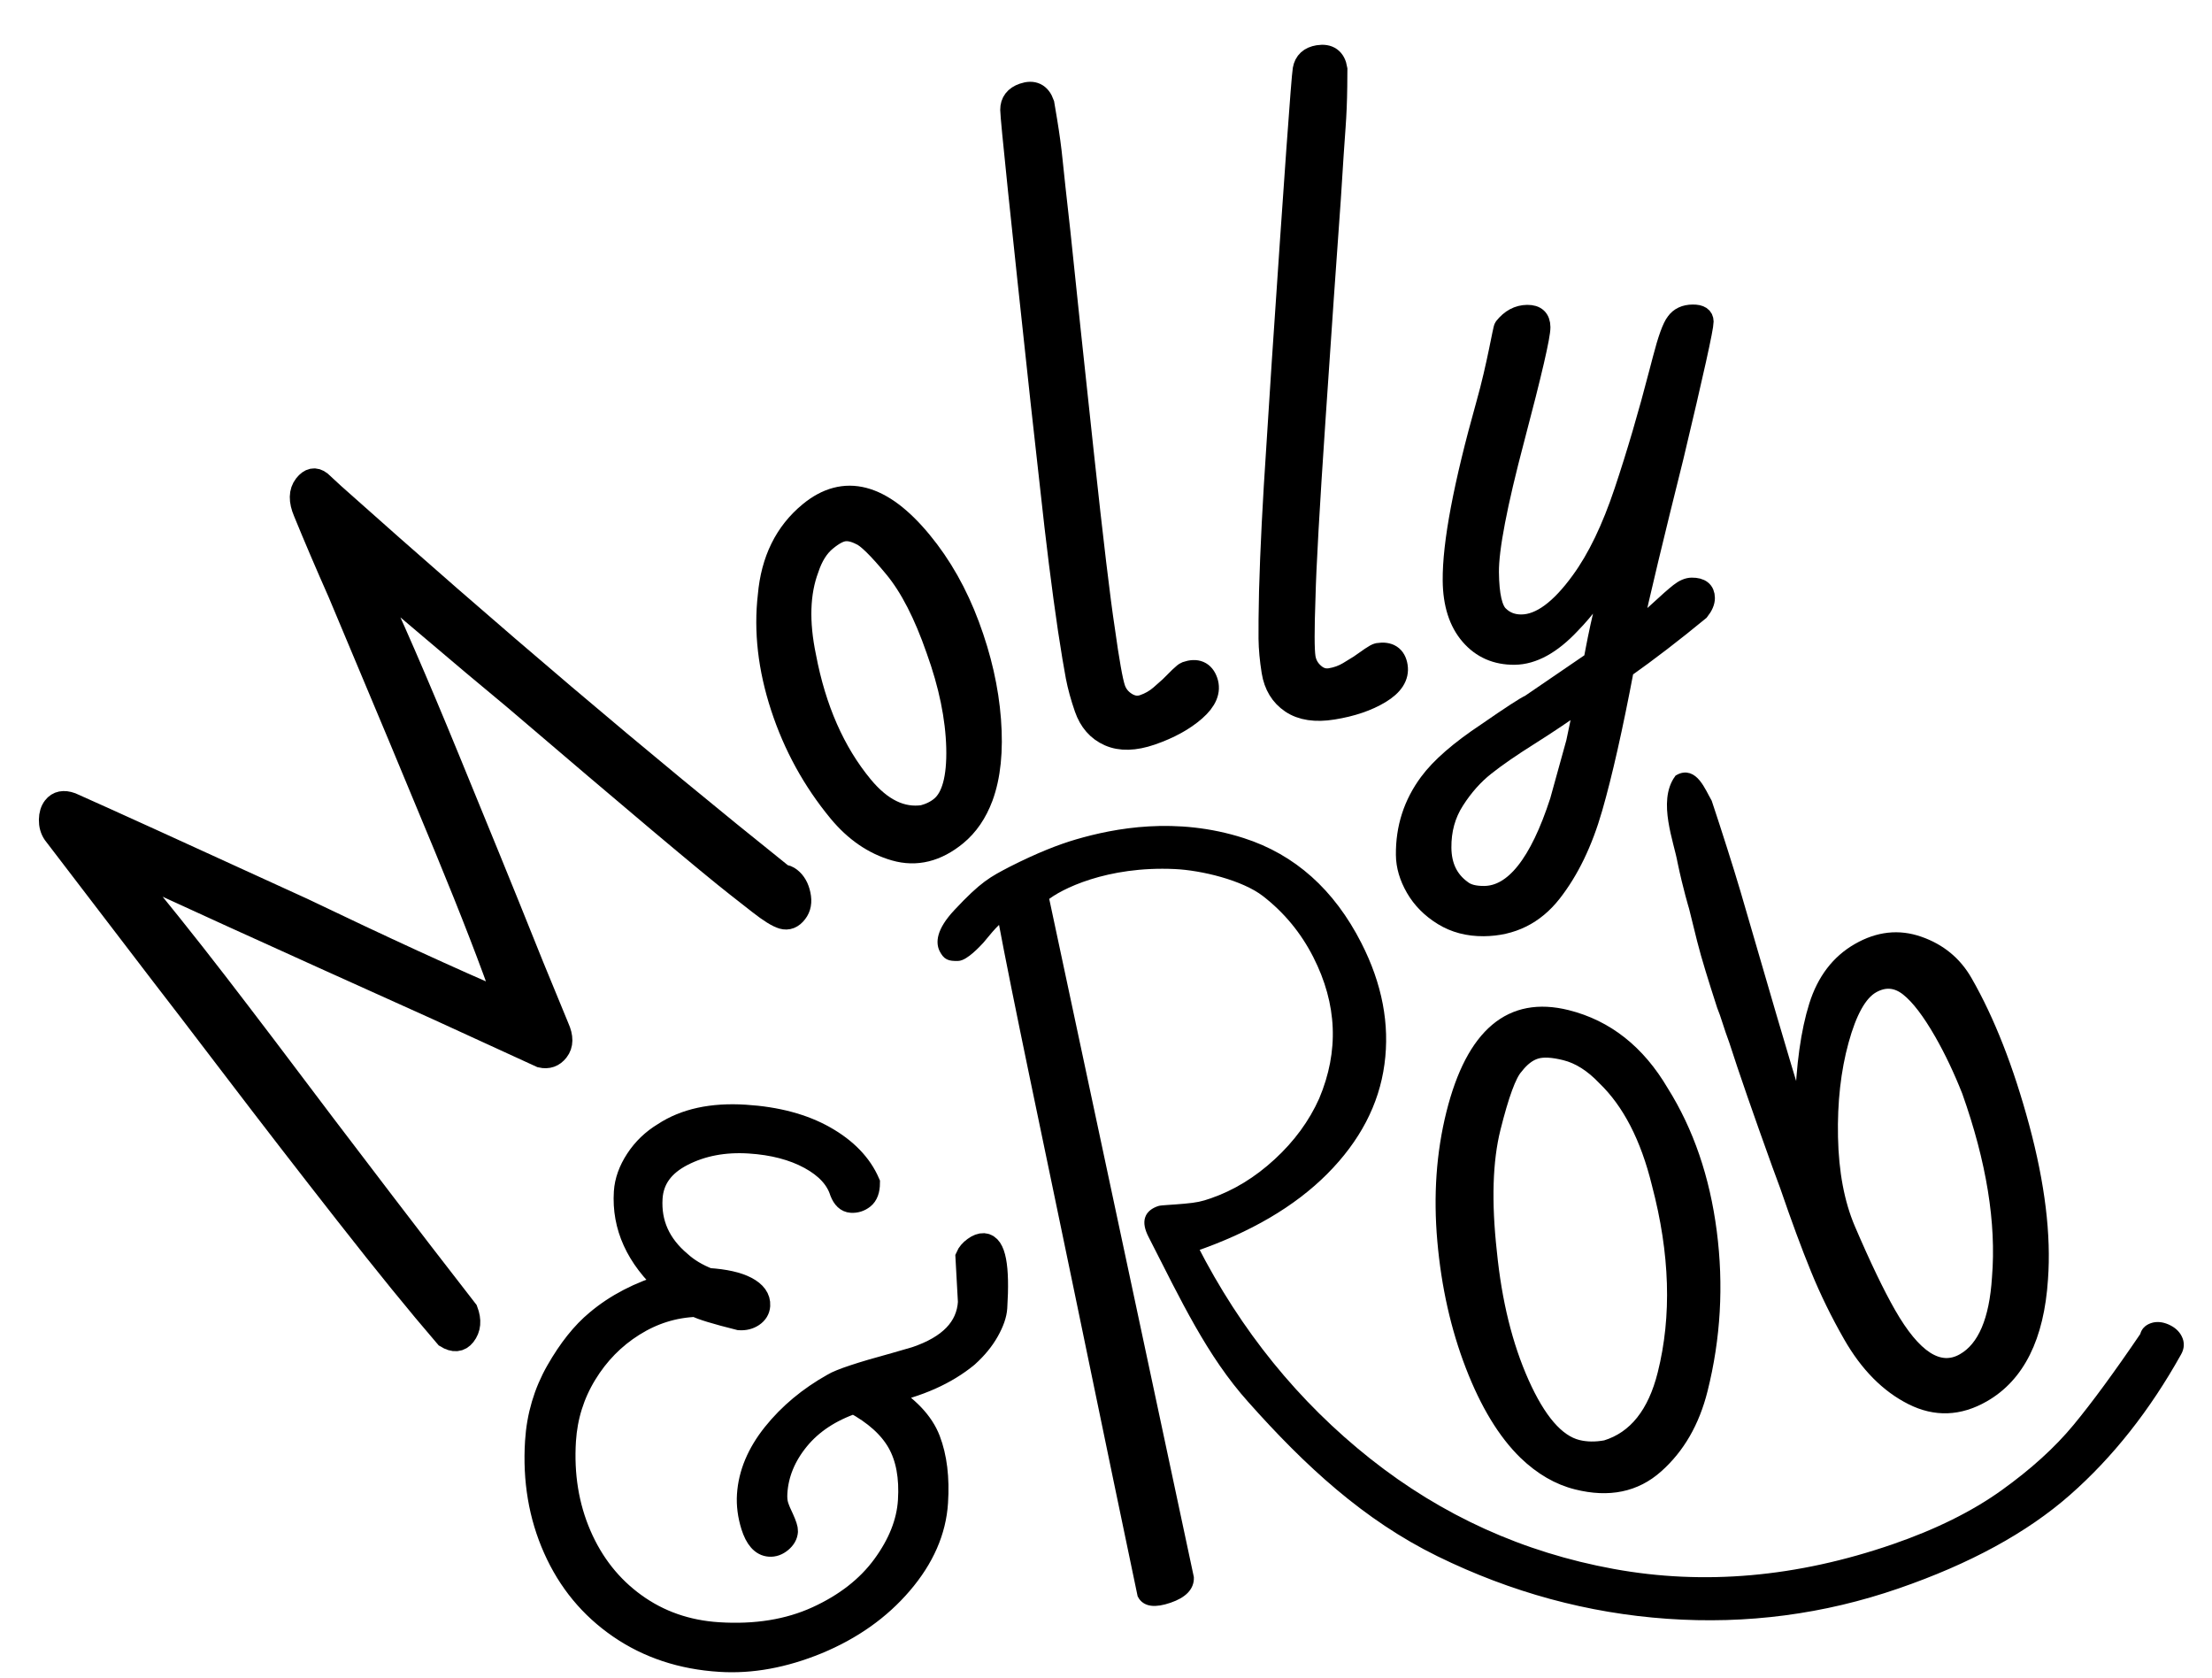
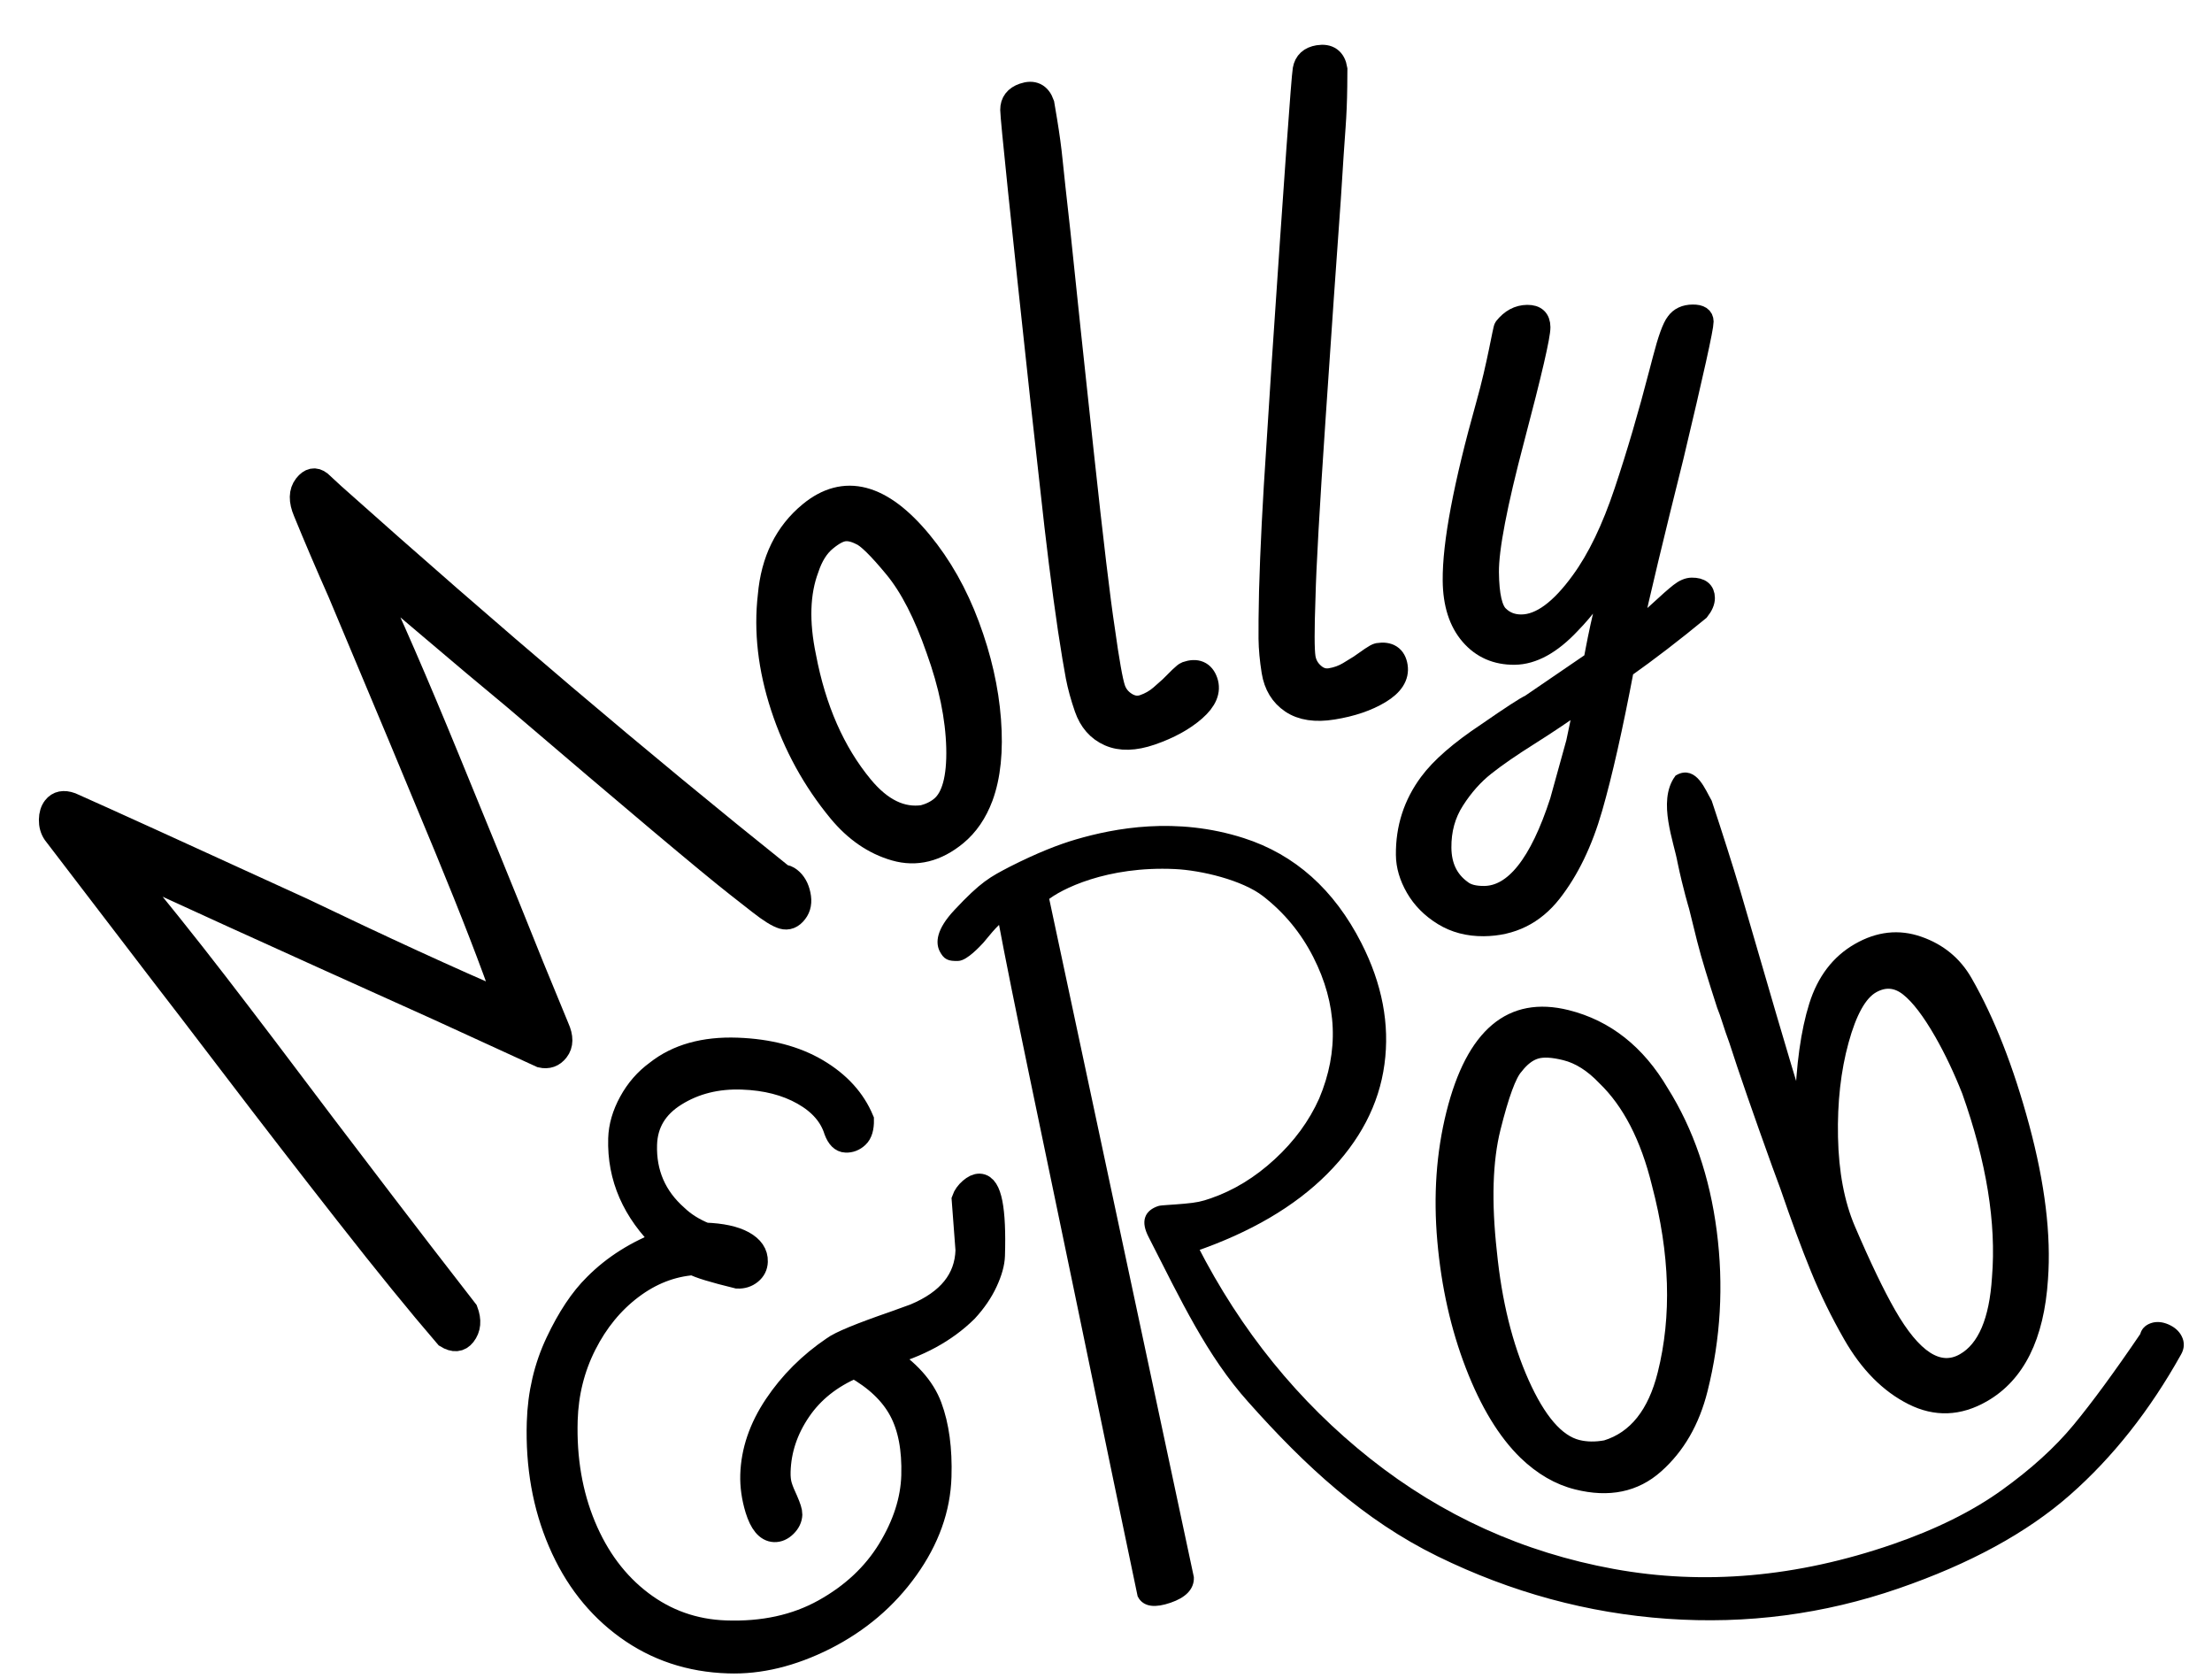
<svg xmlns="http://www.w3.org/2000/svg" version="1.1" id="Layer_1" x="0px" y="0px" viewBox="0 0 480.67 364.44" style="enable-background:new 0 0 480.67 364.44;" xml:space="preserve">
  <style type="text/css">
	.st0{stroke:#000000;stroke-width:2;stroke-miterlimit:10;}
	.st1{stroke:#000000;stroke-width:5;stroke-miterlimit:10;}
	.st2{stroke:#000000;stroke-width:4;stroke-miterlimit:10;}
</style>
  <path class="st0" d="M362.38,350.68c-17.14-1.2-33.65-5.69-49.54-13.47c-15.89-7.79-28.54-19.46-40.85-33.3  c-8.84-9.86-14.44-21.78-21.52-35.65c-1.53-2.99-0.78-4.51,1.52-5.3c0.41-0.14,2.69-0.21,5.43-0.46c2.81-0.25,3.95-0.51,5.97-1.21  c5.14-1.77,9.9-4.67,14.28-8.71c4.38-4.03,7.68-8.55,9.91-13.54c4.46-10.58,4.02-21.1-1.32-31.59c-2.75-5.39-6.49-9.91-11.21-13.57  c-4.72-3.65-13.84-5.81-19.72-6.08c-15-0.7-25.28,4.45-28.44,7.08l31.54,147.86c0.06,1.98-1.41,3.48-4.38,4.5  c-3.11,1.07-5.07,0.81-5.89-0.79c-2.35-11.16-7-33.53-13.95-67.11c-6.95-33.58-13.05-62.04-16.45-80.24  c-1.91,1.25-4.12,4.28-4.84,5.06c-0.72,0.78-3.36,3.6-4.81,3.61c-1.84,0.01-2.27-0.16-3.02-1.56c-0.68-1.34-0.76-3.77,3.02-7.81  c5.73-6.13,7.6-7.03,11.72-9.19c6.04-3.06,10.55-4.8,14.26-5.89c8.28-2.42,21.46-4.93,35.89-0.29c10.84,3.48,19.16,10.92,24.96,22.3  c4.43,8.69,6.07,17.28,4.91,25.77c-1.15,8.5-5.2,16.23-12.13,23.2c-6.94,6.97-16.42,12.53-28.45,16.67  c9.52,18.67,22.14,34.24,37.88,46.72c15.74,12.47,33.51,20.52,53.32,24.14c19.8,3.62,40.18,1.82,61.14-5.4  c9.46-3.26,17.42-7.21,23.89-11.84c6.46-4.63,11.73-9.41,15.81-14.34c4.08-4.93,8.98-11.61,14.7-20.03c0.18-0.89,0.75-1.49,1.7-1.82  c0.94-0.33,1.98-0.24,3.11,0.25c1.12,0.49,1.92,1.19,2.37,2.09c0.51,1,0.47,2.01-0.12,3.03c-6.73,12.06-14.7,22.14-23.92,30.25  c-9.22,8.11-21.53,14.82-36.94,20.13C396.13,349.7,379.52,351.88,362.38,350.68z" />
  <g>
-     <path class="st1" d="M134.65,353.49c-6.26-4.3-10.97-9.99-14.12-17.08c-3.16-7.08-4.47-14.84-3.94-23.25   c0.35-5.53,1.86-10.63,4.52-15.29c2.66-4.66,5.53-8.26,8.61-10.81c4.17-3.52,9.28-6.17,15.33-7.96   c-6.58-5.97-9.64-12.69-9.16-20.15c0.15-2.32,0.98-4.65,2.5-6.97c1.52-2.32,3.49-4.21,5.9-5.66c4.57-3.01,10.45-4.29,17.64-3.83   c6.84,0.43,12.59,1.97,17.24,4.6c4.65,2.63,7.83,5.93,9.55,9.9c-0.01,1.53-0.4,2.59-1.17,3.19c-0.77,0.6-1.62,0.86-2.56,0.8   c-0.94-0.06-1.67-0.75-2.19-2.07c-0.93-2.96-3.2-5.41-6.81-7.38c-3.61-1.96-7.99-3.1-13.12-3.43c-5.48-0.35-10.35,0.57-14.61,2.76   c-4.26,2.19-6.52,5.32-6.78,9.41c-0.35,5.53,1.76,10.22,6.33,14.05c1.62,1.47,3.65,2.69,6.08,3.65c3.59,0.23,6.35,0.85,8.26,1.85   c1.91,1.01,2.82,2.27,2.72,3.8c-0.06,0.88-0.49,1.6-1.3,2.15c-0.81,0.55-1.77,0.79-2.88,0.72c-5.16-1.29-8.32-2.26-9.48-2.9   c-4.82,0.18-9.36,1.6-13.61,4.27c-4.25,2.67-7.72,6.21-10.41,10.63c-2.69,4.42-4.19,9.23-4.53,14.45   c-0.47,7.46,0.64,14.31,3.34,20.56c2.7,6.25,6.67,11.27,11.93,15.07c5.26,3.8,11.31,5.91,18.16,6.35   c8.13,0.52,15.29-0.64,21.49-3.47c6.19-2.83,11.01-6.59,14.44-11.28c3.43-4.69,5.3-9.4,5.6-14.14c0.33-5.13-0.46-9.37-2.35-12.71   c-1.9-3.34-5.13-6.24-9.69-8.71c-5.18,1.77-9.24,4.45-12.18,8.04c-2.94,3.6-4.54,7.48-4.8,11.65c-0.07,1.12,0.02,2.08,0.27,2.86   c0.25,0.78,0.64,1.71,1.17,2.79c0.6,1.33,0.89,2.23,0.86,2.71c-0.05,0.8-0.46,1.52-1.23,2.16c-0.77,0.64-1.58,0.93-2.44,0.87   c-1.63-0.1-2.87-1.51-3.73-4.22c-0.71-2.3-1-4.53-0.86-6.7c0.29-4.57,2.14-8.98,5.54-13.23c3.41-4.25,7.69-7.82,12.86-10.72   c1.52-0.95,6-2.44,13.43-4.46l4.46-1.29c7.46-2.5,11.37-6.56,11.73-12.18l-0.54-9.82c0.3-0.71,0.84-1.34,1.6-1.89   c0.76-0.56,1.45-0.81,2.05-0.78c2.31,0.15,3.18,4.71,2.61,13.69c-0.09,1.44-0.67,3.12-1.74,5.02c-1.07,1.91-2.56,3.72-4.47,5.45   c-4.62,3.81-10.64,6.49-18.04,8.03c5.05,3.06,8.29,6.46,9.73,10.22c1.44,3.76,1.99,8.28,1.65,13.57   c-0.39,6.18-2.95,12.03-7.69,17.57c-4.73,5.54-10.81,9.84-18.22,12.91c-7.32,3-14.36,4.28-21.12,3.85   C148.19,360.2,140.91,357.79,134.65,353.49z" />
+     <path class="st1" d="M136.21,353.7c-6.38-4.61-11.26-10.85-14.62-18.7c-3.37-7.85-4.91-16.52-4.62-26.01   c0.19-6.23,1.54-12.02,4.06-17.35c2.52-5.34,5.28-9.49,8.29-12.45c4.07-4.1,9.1-7.27,15.09-9.5c-6.75-6.48-10-13.93-9.75-22.33   c0.08-2.62,0.84-5.26,2.3-7.92c1.45-2.66,3.36-4.85,5.73-6.58c4.48-3.55,10.32-5.19,17.52-4.93c6.85,0.25,12.64,1.77,17.36,4.56   c4.72,2.79,8,6.39,9.84,10.8c0.03,1.72-0.33,2.93-1.07,3.62c-0.75,0.7-1.6,1.03-2.54,0.99c-0.94-0.03-1.69-0.78-2.25-2.25   c-1.02-3.29-3.36-5.98-7.03-8.05c-3.67-2.08-8.08-3.21-13.22-3.39c-5.49-0.2-10.33,1.01-14.52,3.62c-4.2,2.61-6.36,6.22-6.5,10.82   c-0.19,6.23,2.06,11.43,6.74,15.57c1.67,1.6,3.73,2.89,6.19,3.89c3.6,0.13,6.37,0.73,8.31,1.79c1.94,1.07,2.89,2.46,2.83,4.17   c-0.03,0.99-0.44,1.82-1.23,2.46c-0.79,0.65-1.75,0.96-2.86,0.91c-5.2-1.27-8.38-2.24-9.56-2.92c-4.82,0.37-9.31,2.13-13.48,5.28   c-4.17,3.15-7.53,7.26-10.09,12.32c-2.56,5.06-3.92,10.53-4.1,16.4c-0.25,8.4,1.06,16.07,3.94,23c2.88,6.93,7,12.44,12.37,16.52   c5.37,4.08,11.48,6.25,18.34,6.49c8.14,0.29,15.27-1.26,21.38-4.66c6.11-3.4,10.81-7.8,14.11-13.2c3.29-5.4,5.02-10.76,5.18-16.09   c0.17-5.78-0.73-10.52-2.72-14.21c-1.99-3.69-5.31-6.84-9.95-9.45c-5.13,2.17-9.11,5.33-11.93,9.47   c-2.83,4.15-4.31,8.57-4.45,13.27c-0.04,1.27,0.08,2.33,0.35,3.2c0.27,0.87,0.69,1.9,1.26,3.1c0.64,1.47,0.96,2.48,0.94,3.02   c-0.03,0.91-0.42,1.73-1.17,2.47c-0.75,0.74-1.56,1.1-2.41,1.07c-1.63-0.06-2.91-1.6-3.85-4.62c-0.78-2.56-1.13-5.06-1.06-7.5   c0.16-5.15,1.87-10.18,5.15-15.08c3.28-4.9,7.46-9.07,12.54-12.51c1.49-1.12,5.92-2.95,13.29-5.49l4.42-1.6   c7.38-3.08,11.17-7.78,11.37-14.11l-0.83-11.02c0.28-0.8,0.8-1.53,1.55-2.18c0.75-0.65,1.42-0.97,2.02-0.94   c2.31,0.08,3.32,5.19,3.01,15.3c-0.05,1.63-0.58,3.53-1.59,5.71c-1.01,2.18-2.45,4.28-4.31,6.29c-4.51,4.45-10.44,7.68-17.79,9.67   c5.13,3.26,8.48,6.97,10.02,11.14c1.55,4.17,2.23,9.24,2.05,15.2c-0.21,6.96-2.6,13.63-7.17,20.02   c-4.57,6.4-10.51,11.45-17.83,15.16c-7.23,3.63-14.23,5.32-21,5.08C149.94,360.78,142.59,358.32,136.21,353.7z" />
  </g>
  <path class="st0" d="M342.51,322.6c-4.1-1.02-7.9-3.23-11.41-6.61c-4.55-4.43-8.43-10.82-11.64-19.14  c-3.21-8.32-5.26-17.41-6.13-27.26c-0.87-9.85-0.22-19.12,1.95-27.81c4.35-17.38,12.81-24.5,25.37-21.36  c8.74,2.19,15.71,7.69,20.9,16.51c5.5,8.77,9,18.98,10.51,30.63c1.51,11.66,0.85,23.14-1.98,34.43c-1.77,7.08-5.03,12.72-9.79,16.94  C355.54,323.16,349.61,324.38,342.51,322.6z M342.97,313.81c1.78,0.44,3.73,0.47,5.86,0.08c6.13-1.89,10.26-7.06,12.37-15.51  c3.11-12.41,2.69-26.11-1.26-41.08c-2.44-9.98-6.35-17.55-11.73-22.72c-2.64-2.77-5.4-4.52-8.27-5.23c-2.59-0.65-4.6-0.76-6.02-0.32  c-1.42,0.44-2.77,1.48-4.05,3.14c-1.39,1.5-2.99,5.85-4.79,13.05c-1.74,6.95-2.01,15.86-0.81,26.71  c1.07,10.82,3.39,20.24,6.97,28.26C334.83,308.22,338.74,312.76,342.97,313.81z" />
  <path class="st0" d="M415.16,304.16c-5.35-2.69-9.87-7.25-13.56-13.7c-2.73-4.77-5.12-9.64-7.14-14.6  c-2.03-4.96-4.24-10.95-6.65-17.98l-1.75-4.75c-4.14-11.49-7.26-20.47-9.34-26.95c-0.58-1.58-1.07-3-1.46-4.25  c-0.39-1.25-0.78-2.35-1.17-3.31c-1.89-5.85-3.38-10.61-4.32-14.34c-1.51-6.03-1.77-7.14-1.77-7.14s-1.3-4.26-2.49-9.97  c-0.81-4.55-4.25-13.04-0.72-17.92c3.18-1.82,4.85,2.68,6.25,5.12l1.62,4.92c0,0,2.98,9.15,4.61,14.72  c5.94,20.37,10.42,35.92,13.75,46.54c0.27-9.15,1.31-16.56,3.09-22.23c1.78-5.67,4.94-9.79,9.46-12.38  c4.52-2.59,9.06-3.09,13.62-1.49c4.56,1.59,8.02,4.44,10.37,8.55c4.9,8.55,9.04,19.12,12.43,31.7c3.39,12.59,4.74,23.65,4.04,33.19  c-0.83,12.72-5.1,21.28-12.79,25.68C425.87,306.65,420.51,306.85,415.16,304.16z M433.86,277.53c0.97-11.91-1.21-25.34-6.52-40.29  c-1.81-4.57-3.79-8.74-5.95-12.52c-2.61-4.55-5.02-7.71-7.24-9.46c-2.22-1.75-4.55-1.93-7-0.53c-2.57,1.47-4.71,5.31-6.42,11.53  c-1.71,6.22-2.49,13.15-2.33,20.8c0.16,7.65,1.4,14.21,3.71,19.66c3.4,7.93,6.35,14.06,8.83,18.39c5.41,9.44,10.55,12.76,15.44,9.96  C430.79,292.56,433.28,286.71,433.86,277.53z" />
  <path class="st1" d="M170.07,199.33c-1.09-0.32-2.77-1.36-5.04-3.14l-4.88-3.82c-6.12-4.79-22.26-18.36-48.42-40.71  c-5.99-4.96-11.84-9.87-17.54-14.73c-5.7-4.86-10.41-8.82-14.12-11.86c4.46,9.26,10.27,22.62,17.44,40.1  c7.17,17.48,11.49,28.07,12.98,31.78c3.41,8.57,6.98,17.33,10.7,26.28c0.94,2.07,0.92,3.73-0.06,4.98  c-0.91,1.17-2.09,1.58-3.54,1.25l-22.34-10.24c-36.69-16.51-59.61-26.94-68.77-31.29c7.27,8.78,14.1,17.3,20.48,25.58  c6.38,8.28,14.23,18.61,23.55,31c3.55,4.66,7.85,10.3,12.9,16.93c5.05,6.63,11.04,14.4,17.96,23.31c0.8,2.1,0.64,3.85-0.47,5.27  c-0.98,1.25-2.29,1.36-3.93,0.34c-6-6.97-13.21-15.83-21.62-26.58c-8.42-10.74-16.55-21.26-24.4-31.56  c-7.85-10.3-13.11-17.16-15.78-20.6l-23.41-30.6c-0.56-0.84-0.83-1.82-0.81-2.94c0.02-1.12,0.3-2.01,0.82-2.68  c0.84-1.08,2.07-1.32,3.68-0.74c6.7,2.97,23.47,10.59,50.3,22.88c17.28,8.29,31.99,15.05,44.13,20.25  c-2.99-8.64-7.3-19.79-12.94-33.46c-5.64-13.67-13.38-32.2-23.23-55.6c-2.73-6.16-5.23-12.01-7.49-17.53  c-1.03-2.42-1-4.33,0.11-5.75c1.04-1.33,2.13-1.55,3.26-0.66l2.87,2.65c34.16,30.49,66.73,58.12,97.69,82.89  c0.5-0.01,1.01,0.19,1.54,0.6c0.98,0.77,1.64,1.92,1.96,3.45c0.33,1.53,0.1,2.79-0.68,3.79  C172.13,199.27,171.16,199.65,170.07,199.33z" />
  <path class="st1" d="M194.49,184.52c-4.58-1.32-8.61-4.09-12.1-8.31c-5.56-6.74-9.71-14.3-12.45-22.68  c-2.74-8.38-3.66-16.42-2.77-24.13c0.67-7.65,3.61-13.62,8.83-17.92c7.49-6.18,15.52-4.09,24.07,6.27  c4.28,5.18,7.71,11.25,10.3,18.2c2.59,6.95,4.14,13.76,4.65,20.44c0.51,6.67-0.06,12.25-1.71,16.72c-1.28,3.42-3.14,6.14-5.59,8.16  C203.48,184.75,199.08,185.84,194.49,184.52z M208.12,162.45c-0.17-6.59-1.63-13.71-4.4-21.39c-2.69-7.74-5.74-13.68-9.17-17.83  c-3.54-4.29-6.03-6.72-7.45-7.29c-1.4-0.71-2.66-0.98-3.76-0.82s-2.42,0.88-3.97,2.16c-1.71,1.41-3.01,3.48-3.91,6.21  c-1.97,5.24-2.18,11.63-0.61,19.17c2.16,11.41,6.3,20.82,12.41,28.22c4.16,5.04,8.62,7.2,13.38,6.51c1.57-0.42,2.88-1.07,3.94-1.95  C207.1,173.37,208.28,169.03,208.12,162.45z" />
  <path class="st1" d="M241.08,159.63c-2.45-1.08-4.15-3.03-5.13-5.84c-0.85-2.45-1.48-4.75-1.89-6.89  c-0.41-2.14-0.97-5.53-1.68-10.16c-1.33-8.99-2.62-19.31-3.88-30.97l-2.06-18.49c-4.36-40.25-6.56-61.39-6.59-63.41  c-0.01-1.62,0.84-2.73,2.54-3.32c2.1-0.73,3.5-0.05,4.23,2.04l0.63,3.75c0.51,3.08,0.9,5.96,1.17,8.66  c0.27,2.7,0.83,7.87,1.69,15.49c1.27,12.36,2.96,28.24,5.05,47.63c2.09,19.39,3.63,32.27,4.61,38.64c0.97,6.98,1.74,11.29,2.3,12.92  c0.47,1.36,1.35,2.43,2.62,3.21c1.28,0.78,2.56,0.94,3.86,0.49c1.4-0.48,2.63-1.19,3.71-2.12c1.07-0.93,1.78-1.56,2.12-1.88  l2.12-2.11c0.67-0.64,1.11-0.99,1.31-1.06c2.19-0.76,3.64-0.14,4.33,1.85c0.69,2-0.16,4.05-2.56,6.15c-2.4,2.1-5.54,3.83-9.44,5.18  C246.54,160.63,243.52,160.71,241.08,159.63z" />
  <path class="st1" d="M280.68,152.51c-2.22-1.49-3.56-3.71-4.04-6.64c-0.41-2.56-0.63-4.93-0.66-7.11c-0.03-2.18,0.01-5.62,0.11-10.3  c0.25-9.08,0.78-19.47,1.57-31.17l1.19-18.57c2.71-40.4,4.23-61.59,4.55-63.59c0.28-1.6,1.3-2.54,3.08-2.83  c2.19-0.35,3.46,0.56,3.81,2.74l-0.03,3.8c-0.04,3.12-0.16,6.03-0.36,8.74c-0.21,2.71-0.55,7.89-1.03,15.55  c-0.9,12.4-2.01,28.32-3.32,47.79c-1.32,19.46-2.04,32.41-2.19,38.85c-0.26,7.04-0.25,11.42,0.02,13.12  c0.23,1.42,0.9,2.63,2.02,3.61c1.12,0.99,2.36,1.37,3.71,1.15c1.46-0.23,2.8-0.72,4.02-1.45c1.22-0.73,2.02-1.22,2.41-1.48  l2.45-1.71c0.77-0.51,1.26-0.79,1.47-0.82c2.29-0.37,3.61,0.49,3.94,2.58c0.33,2.09-0.86,3.96-3.59,5.61  c-2.73,1.65-6.13,2.81-10.19,3.46C285.88,154.45,282.9,154,280.68,152.51z" />
  <path class="st2" d="M313.46,199.03c-2.6-1.61-4.6-3.63-6-6.06c-1.4-2.43-2.11-4.85-2.13-7.25c-0.06-5.86,1.63-11.1,5.07-15.75  c2.5-3.39,6.69-7.03,12.56-10.93c5.35-3.7,8.5-5.75,9.44-6.14l13.69-9.35c0.3-1.35,1.89-11.31,5.38-21.9l2.3-1.94  c0.71-2.41,1.43-4.62,2.15-6.65c0.72-2.02,1.23-3.71,1.53-5.06c-4.42,12.05-9.77,21.27-16.04,27.67c-4.18,4.46-8.28,6.71-12.29,6.75  c-4.01,0.04-7.28-1.39-9.78-4.29c-2.51-2.9-3.79-6.9-3.84-11.99c-0.08-8.06,2.33-20.81,7.22-38.23c2.45-8.66,3.64-16.5,3.95-16.89  c1.46-1.84,3.19-2.77,5.2-2.79c2-0.02,3.02,0.93,3.04,2.85c0.02,1.92-1.86,10.01-5.62,24.25c-3.77,14.25-5.62,23.91-5.57,29  c0.05,4.99,0.77,8.11,2.15,9.34c1.28,1.24,2.87,1.84,4.77,1.82c4.01-0.04,8.26-3.16,12.74-9.34c3.54-4.84,6.67-11.32,9.39-19.46  c2.72-8.14,5.24-16.73,7.58-25.78l0.76-2.89c1.12-4.33,2.09-7.03,2.93-8.09c0.83-1.16,2.09-1.75,3.78-1.77  c1.69-0.02,2.54,0.55,2.55,1.7c0.01,1.35-2.16,11.16-6.52,29.44c-4.26,17.04-7.31,29.74-9.12,38.11c2.09-1.65,3.93-3.21,5.5-4.66  c2.09-1.94,3.64-3.3,4.63-4.08c0.99-0.78,1.91-1.17,2.76-1.18c2-0.02,3.02,0.79,3.03,2.42c0.01,0.86-0.4,1.83-1.24,2.89  c-5.66,4.66-11.11,8.85-16.35,12.55c-2.41,12.7-4.68,22.78-6.83,30.24c-2.14,7.46-5.12,13.61-8.92,18.45  c-3.81,4.84-8.77,7.29-14.9,7.35C319.05,201.42,316.06,200.63,313.46,199.03z M338.79,174l3.52-12.71l1.97-9.38  c-4.09,2.92-8.08,5.6-11.96,8.04c-3.88,2.44-7.06,4.63-9.52,6.58c-2.46,1.94-4.66,4.41-6.58,7.41c-1.93,2.99-2.87,6.41-2.83,10.25  c0.04,3.94,1.49,6.95,4.37,9.03c1.06,0.85,2.65,1.27,4.77,1.25C328.96,194.41,334.39,187.58,338.79,174z" />
</svg>
